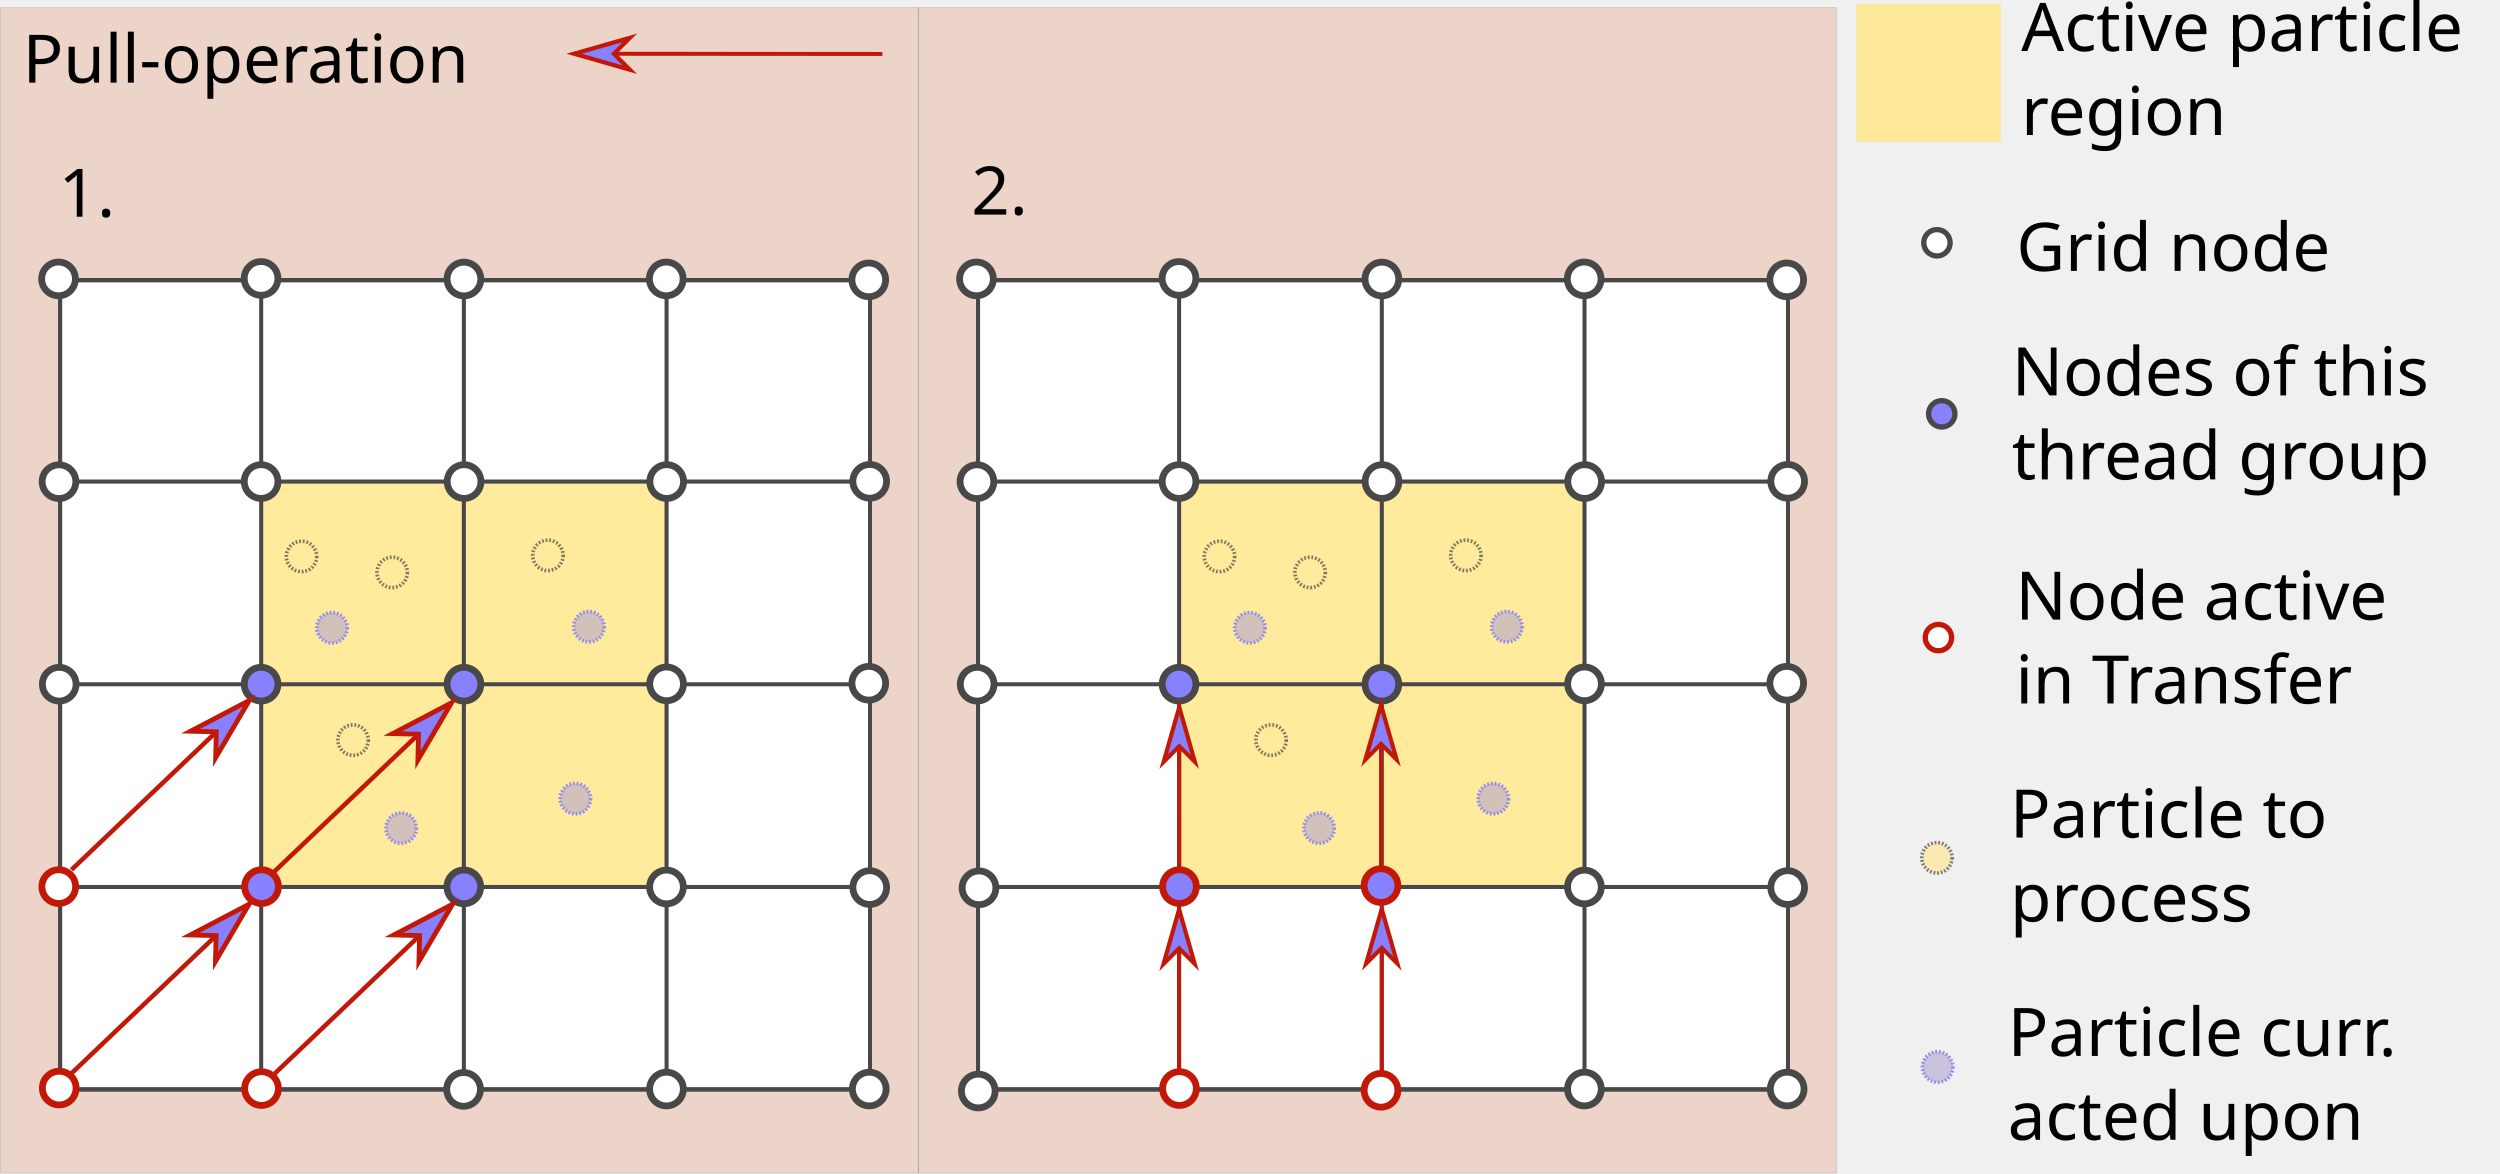
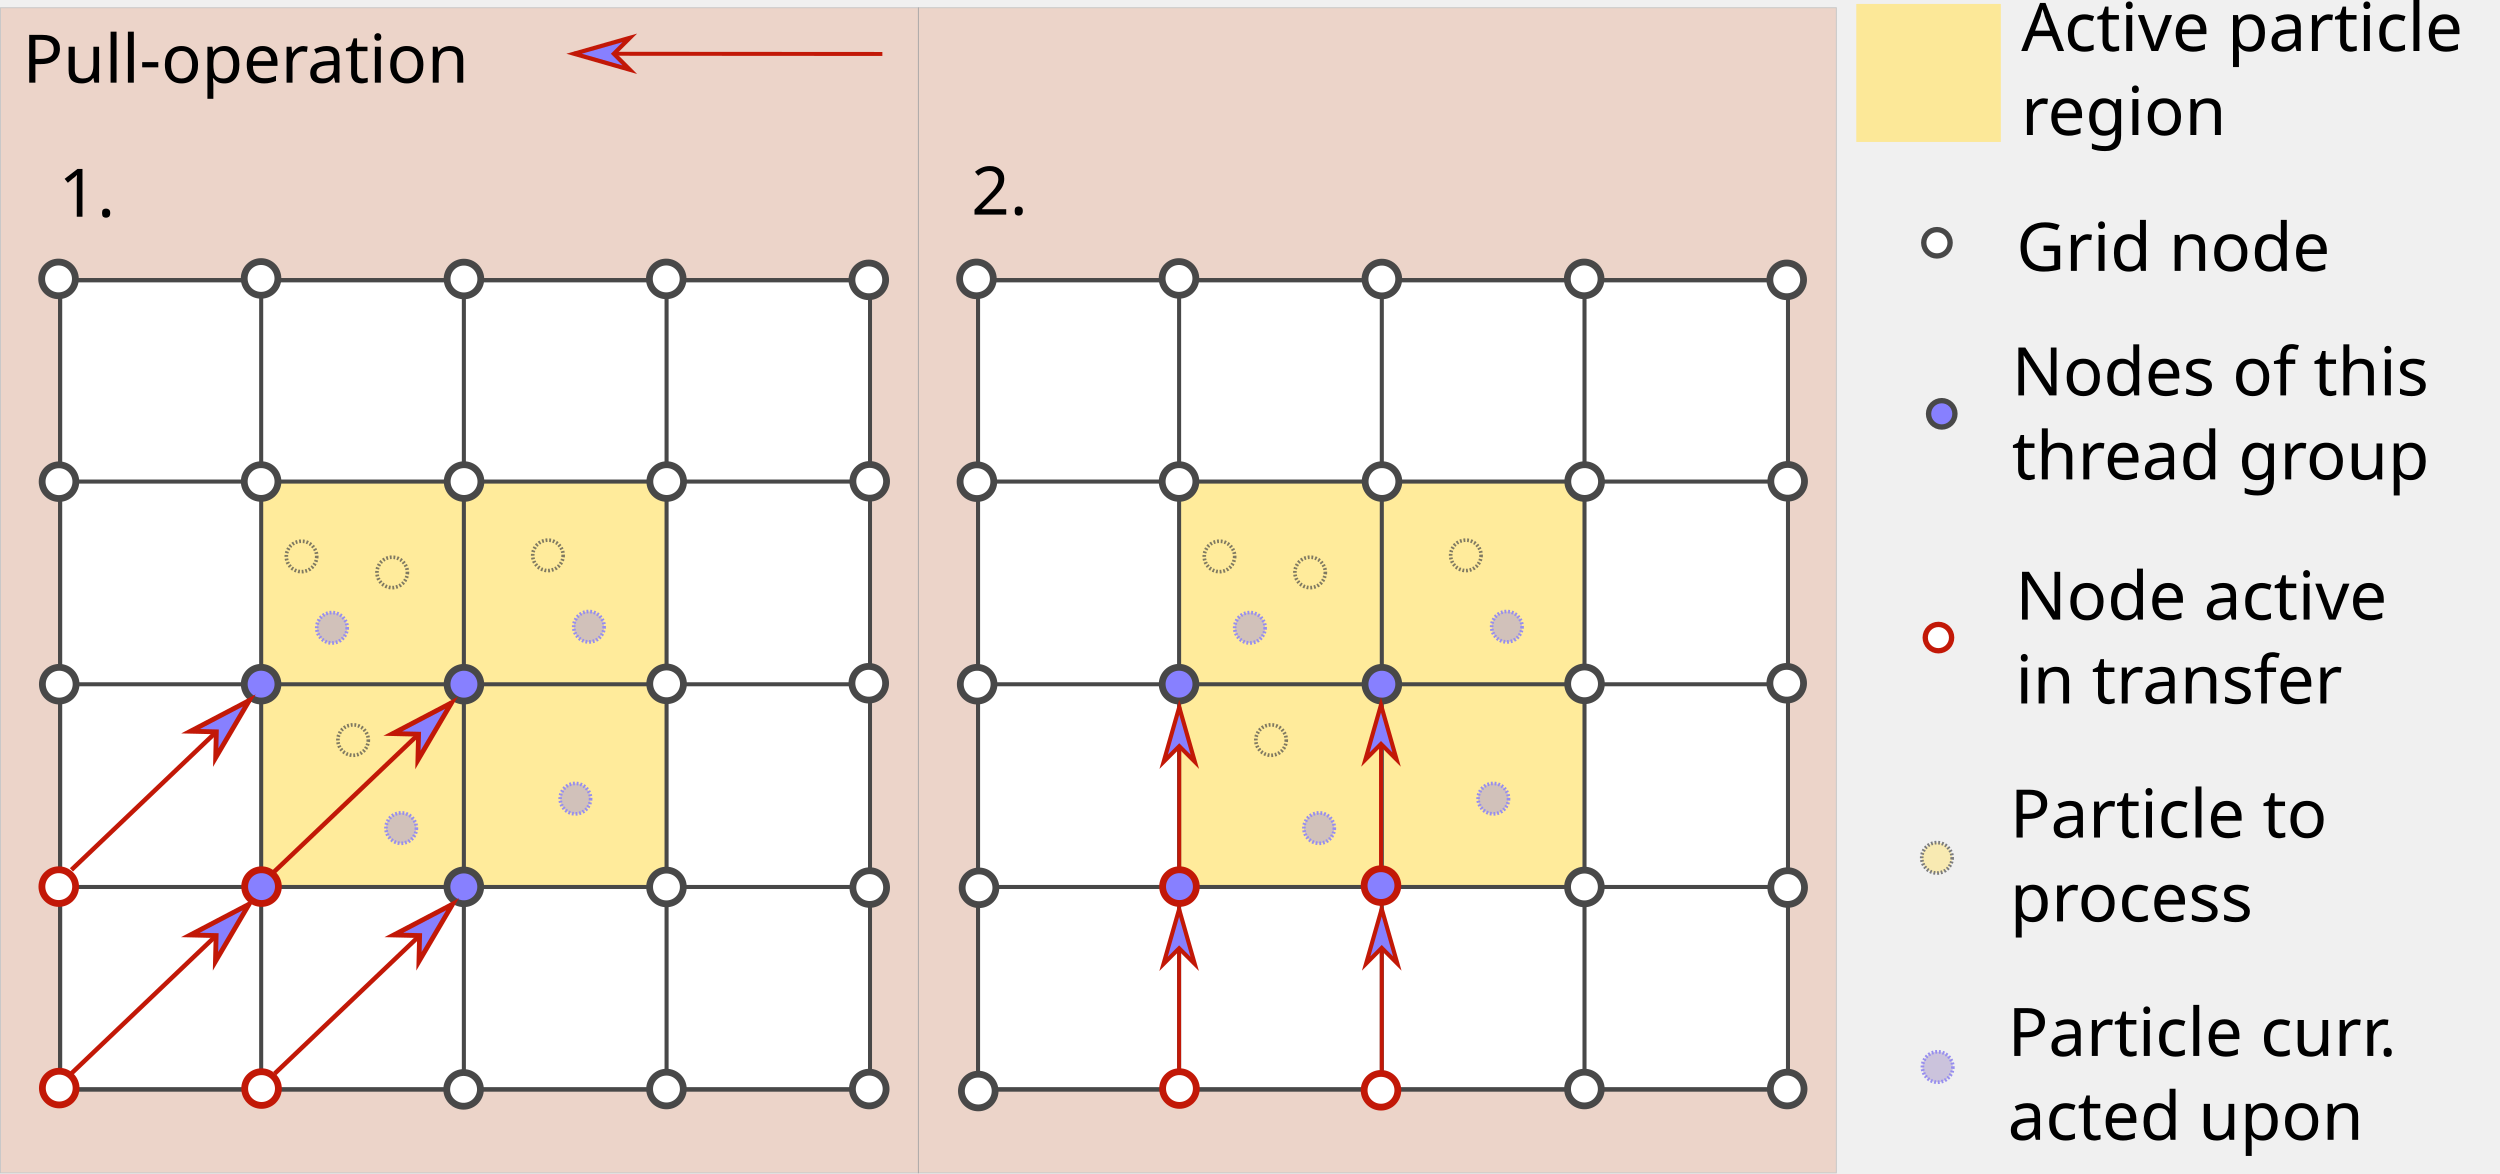
<svg xmlns="http://www.w3.org/2000/svg" xmlns:ns1="http://www.openswatchbook.org/uri/2009/osb" width="157.656mm" height="73.994mm" viewBox="0 0 157.656 73.994" version="1.1" id="svg8">
  <defs id="defs2">
    <linearGradient id="linearGradient74972" ns1:paint="solid">
      <stop style="stop-color:#474747;stop-opacity:1;" offset="0" id="stop74970" />
    </linearGradient>
    <linearGradient id="linearGradient9356" ns1:paint="solid">
      <stop style="stop-color:#000000;stop-opacity:1;" offset="0" id="stop9354" />
    </linearGradient>
    <linearGradient id="linearGradient9348" ns1:paint="solid">
      <stop style="stop-color:#000000;stop-opacity:1;" offset="0" id="stop9346" />
    </linearGradient>
    <linearGradient id="linearGradient7908" ns1:paint="solid">
      <stop style="stop-color:#000000;stop-opacity:1;" offset="0" id="stop7906" />
    </linearGradient>
    <linearGradient id="linearGradient4532" ns1:paint="solid">
      <stop style="stop-color:#000000;stop-opacity:1;" offset="0" id="stop4530" />
    </linearGradient>
    <marker orient="auto" refY="0" refX="0" id="marker1895-8" style="overflow:visible">
      <path id="path1635-8" d="M 0,0 5,-5 -12.5,0 5,5 Z" style="fill:#8780ff;fill-opacity:1;fill-rule:evenodd;stroke:#c21807;stroke-width:1pt;stroke-opacity:1" transform="matrix(-0.8,0,0,-0.8,-10,0)" />
    </marker>
    <marker orient="auto" refY="0" refX="0" id="marker1895-0-5-6-3-1" style="overflow:visible">
      <path id="path1635-4-6-7-60-2" d="M 0,0 5,-5 -12.5,0 5,5 Z" style="fill:#8780ff;fill-opacity:1;fill-rule:evenodd;stroke:#c21807;stroke-width:1pt;stroke-opacity:1" transform="matrix(-0.8,0,0,-0.8,-10,0)" />
    </marker>
    <marker orient="auto" refY="0" refX="0" id="marker1895-8-5" style="overflow:visible">
      <path id="path1635-8-7" d="M 0,0 5,-5 -12.5,0 5,5 Z" style="fill:#8780ff;fill-opacity:1;fill-rule:evenodd;stroke:#c21807;stroke-width:1pt;stroke-opacity:1" transform="matrix(-0.8,0,0,-0.8,-10,0)" />
    </marker>
    <marker orient="auto" refY="0" refX="0" id="marker1895-8-72" style="overflow:visible">
      <path id="path1635-8-1" d="M 0,0 5,-5 -12.5,0 5,5 Z" style="fill:#8780ff;fill-opacity:1;fill-rule:evenodd;stroke:#c21807;stroke-width:1pt;stroke-opacity:1" transform="matrix(-0.8,0,0,-0.8,-10,0)" />
    </marker>
    <marker orient="auto" refY="0" refX="0" id="marker1895-8-47" style="overflow:visible">
      <path id="path1635-8-3" d="M 0,0 5,-5 -12.5,0 5,5 Z" style="fill:#8780ff;fill-opacity:1;fill-rule:evenodd;stroke:#c21807;stroke-width:1pt;stroke-opacity:1" transform="matrix(-0.8,0,0,-0.8,-10,0)" />
    </marker>
    <marker orient="auto" refY="0" refX="0" id="marker1895-8-5-2" style="overflow:visible">
      <path id="path1635-8-7-0" d="M 0,0 5,-5 -12.5,0 5,5 Z" style="fill:#8780ff;fill-opacity:1;fill-rule:evenodd;stroke:#c21807;stroke-width:1pt;stroke-opacity:1" transform="matrix(-0.8,0,0,-0.8,-10,0)" />
    </marker>
    <marker orient="auto" refY="0" refX="0" id="marker1895-8-5-2-0" style="overflow:visible">
      <path id="path1635-8-7-0-9" d="M 0,0 5,-5 -12.5,0 5,5 Z" style="fill:#8780ff;fill-opacity:1;fill-rule:evenodd;stroke:#c21807;stroke-width:1pt;stroke-opacity:1" transform="matrix(-0.8,0,0,-0.8,-10,0)" />
    </marker>
    <marker orient="auto" refY="0" refX="0" id="marker1895-8-5-2-5" style="overflow:visible">
      <path id="path1635-8-7-0-4" d="M 0,0 5,-5 -12.5,0 5,5 Z" style="fill:#8780ff;fill-opacity:1;fill-rule:evenodd;stroke:#c21807;stroke-width:1pt;stroke-opacity:1" transform="matrix(-0.8,0,0,-0.8,-10,0)" />
    </marker>
    <marker orient="auto" refY="0" refX="0" id="marker1895-8-5-2-9" style="overflow:visible">
      <path id="path1635-8-7-0-7" d="M 0,0 5,-5 -12.5,0 5,5 Z" style="fill:#8780ff;fill-opacity:1;fill-rule:evenodd;stroke:#c21807;stroke-width:1pt;stroke-opacity:1" transform="matrix(-0.8,0,0,-0.8,-10,0)" />
    </marker>
  </defs>
  <g transform="translate(-25.00202,2.238369)" style="display:inline" id="g21135">
    <rect y="-1.99" x="142.063" height="8.703" width="9.117" id="rect21133-5" style="display:inline;opacity:1;vector-effect:none;fill:#ffe580;fill-opacity:0.784;fill-rule:nonzero;stroke:#484848;stroke-width:0;stroke-linecap:butt;stroke-linejoin:miter;stroke-miterlimit:4;stroke-dasharray:none;stroke-dashoffset:0;stroke-opacity:0.04" />
    <text xml:space="preserve" style="font-style:normal;font-weight:normal;font-size:4.233px;line-height:1.25;font-family:sans-serif;letter-spacing:0px;word-spacing:0px;fill:#000000;fill-opacity:1;stroke:none;stroke-width:0.265" x="152.464" y="0.978" id="text21199">
      <tspan x="152.464" y="0.978" style="stroke-width:0.265" id="tspan21201">Active particle</tspan>
      <tspan x="152.464" y="6.27" style="stroke-width:0.265" id="tspan21205">region</tspan>
    </text>
    <rect style="display:inline;opacity:0.252;fill:#de8153;fill-opacity:1;fill-rule:nonzero;stroke:#484848;stroke-width:0.058;stroke-miterlimit:4;stroke-dasharray:none;stroke-dashoffset:0;stroke-opacity:1" id="rect77142-4" width="57.887" height="73.477" x="25.031" y="-1.75" />
  </g>
  <g id="layer9" style="display:inline" transform="translate(-25.00202,2.839795)">
    <rect style="display:inline;opacity:1;fill:none;fill-opacity:1;fill-rule:nonzero;stroke:#484848;stroke-width:0.25;stroke-miterlimit:4;stroke-dasharray:none;stroke-dashoffset:0;stroke-opacity:1" id="rect4809-0" width="51.074" height="51.025" x="28.794" y="14.832" />
    <rect style="display:inline;opacity:1;fill:#ffffff;fill-opacity:1;fill-rule:nonzero;stroke:#484848;stroke-width:0.25;stroke-miterlimit:4;stroke-dasharray:none;stroke-dashoffset:0;stroke-opacity:1" id="rect4809-9" width="51.074" height="51.025" x="28.794" y="14.832" />
  </g>
  <g id="layer5" style="display:inline" transform="translate(-25.00202,2.238369)" />
  <g id="layer8" style="display:inline" transform="translate(-25.00202,2.839795)" />
  <g id="layer7" transform="translate(-25.00202,2.238369)" style="display:inline">
    <circle style="display:inline;opacity:1;vector-effect:none;fill:#8780ff;fill-opacity:1;fill-rule:nonzero;stroke:#484848;stroke-width:0.337;stroke-linecap:butt;stroke-linejoin:miter;stroke-miterlimit:4;stroke-dasharray:none;stroke-dashoffset:0;stroke-opacity:1" id="path4982-3-0-1-7-5-1" cx="-147.453" cy="-23.859" r="0.832" transform="scale(-1)" />
    <circle style="display:inline;opacity:1;vector-effect:none;fill:#ffffff;fill-opacity:1;fill-rule:nonzero;stroke:#484848;stroke-width:0.337;stroke-linecap:butt;stroke-linejoin:miter;stroke-miterlimit:4;stroke-dasharray:none;stroke-dashoffset:0;stroke-opacity:1" id="path4982-3-0-1-2-9-5" cx="-147.15" cy="-13.072" r="0.832" transform="scale(-1)" />
    <text xml:space="preserve" style="font-style:normal;font-weight:normal;font-size:4.233px;line-height:1.25;font-family:sans-serif;letter-spacing:0px;word-spacing:0px;fill:#000000;fill-opacity:1;stroke:none;stroke-width:0.265" x="152.155" y="14.84" id="text21239">
      <tspan id="tspan21237" x="152.155" y="14.84" style="stroke-width:0.265">Grid node</tspan>
    </text>
    <text xml:space="preserve" style="font-style:normal;font-weight:normal;font-size:4.233px;line-height:1.25;font-family:sans-serif;letter-spacing:0px;word-spacing:0px;display:inline;fill:#000000;fill-opacity:1;stroke:none;stroke-width:0.265" x="151.622" y="64.349" id="text21239-1">
      <tspan x="151.622" y="64.349" style="stroke-width:0.265" id="tspan21263">Particle curr.</tspan>
      <tspan x="151.622" y="69.64" style="stroke-width:0.265" id="tspan77090">acted upon </tspan>
    </text>
    <text xml:space="preserve" style="font-style:normal;font-weight:normal;font-size:4.233px;line-height:1.25;font-family:sans-serif;letter-spacing:0px;word-spacing:0px;display:inline;fill:#000000;fill-opacity:1;stroke:none;stroke-width:0.265" x="152.11" y="36.836" id="text21239-5">
      <tspan id="tspan21237-2" x="152.11" y="36.836" style="stroke-width:0.265">Node active </tspan>
-       <tspan x="152.11" y="42.127" style="stroke-width:0.265" id="tspan47132">in Transfer</tspan>
+       <tspan x="152.11" y="42.127" style="stroke-width:0.265" id="tspan47132">in transfer</tspan>
    </text>
    <text xml:space="preserve" style="font-style:normal;font-weight:normal;font-size:4.233px;line-height:1.25;font-family:sans-serif;letter-spacing:0px;word-spacing:0px;display:inline;fill:#000000;fill-opacity:1;stroke:none;stroke-width:0.265" x="151.88" y="22.698" id="text21239-1-5">
      <tspan x="151.88" y="22.698" style="stroke-width:0.265" id="tspan21263-7">Nodes of this</tspan>
      <tspan x="151.88" y="27.989" style="stroke-width:0.265" id="tspan1951">thread group</tspan>
    </text>
    <text xml:space="preserve" style="font-style:normal;font-weight:normal;font-size:4.233px;line-height:1.25;font-family:sans-serif;letter-spacing:0px;word-spacing:0px;display:inline;fill:#000000;fill-opacity:1;stroke:none;stroke-width:0.265" x="151.762" y="50.579" id="text21239-1-4">
      <tspan x="151.762" y="50.579" style="stroke-width:0.265" id="tspan77090-2">Particle to</tspan>
      <tspan x="151.762" y="55.871" style="stroke-width:0.265" id="tspan77115">process </tspan>
    </text>
  </g>
  <g id="layer6" style="display:inline" transform="translate(-25.00202,2.839795)" />
  <g id="layer2" style="display:inline" transform="translate(-25.00202,2.238369)">
    <rect style="display:inline;opacity:1;vector-effect:none;fill:#ffe580;fill-opacity:0.784;fill-rule:nonzero;stroke:#484848;stroke-width:0;stroke-linecap:butt;stroke-linejoin:miter;stroke-miterlimit:4;stroke-dasharray:none;stroke-dashoffset:0;stroke-opacity:0.04" id="rect5545" width="25.562" height="25.617" x="41.446" y="28.124" />
  </g>
  <g id="layer1" transform="translate(-35.27541,4.914849)" style="display:inline">
    <flowRoot xml:space="preserve" id="flowRoot5171" style="font-style:normal;font-weight:normal;font-size:40px;line-height:1.25;font-family:sans-serif;letter-spacing:0px;word-spacing:0px;fill:#000000;fill-opacity:1;stroke:none" transform="scale(0.2645833)">
      <flowRegion id="flowRegion5173">
        <rect id="rect5175" width="104.652" height="58.69" x="651.245" y="191.967" />
      </flowRegion>
      <flowPara id="flowPara5177" />
    </flowRoot>
    <text xml:space="preserve" style="font-style:normal;font-weight:normal;font-size:4.233px;line-height:1.25;font-family:sans-serif;letter-spacing:0px;word-spacing:0px;fill:#000000;fill-opacity:1;stroke:none;stroke-width:0.265" x="65.604" y="61.414" id="text5432">
      <tspan id="tspan5430" x="65.604" y="65.159" style="stroke-width:0.265" />
    </text>
    <rect style="opacity:1;fill:none;fill-opacity:1;fill-rule:nonzero;stroke:#484848;stroke-width:0.25;stroke-miterlimit:4;stroke-dasharray:none;stroke-dashoffset:0;stroke-opacity:1" id="rect4809" width="51.074" height="51.025" x="39.068" y="12.757" />
    <path style="fill:none;stroke:#484848;stroke-width:0.256px;stroke-linecap:butt;stroke-linejoin:miter;stroke-opacity:1" d="M 38.794,51.02 H 89.853" id="path4813" />
    <path style="fill:none;stroke:#484848;stroke-width:0.254px;stroke-linecap:butt;stroke-linejoin:miter;stroke-opacity:1" d="M 38.794,38.237 H 89.255" id="path4813-9" />
    <path style="fill:none;stroke:#484848;stroke-width:0.257px;stroke-linecap:butt;stroke-linejoin:miter;stroke-opacity:1" d="M 38.794,25.454 H 90.331" id="path4813-9-3" />
    <path style="fill:none;stroke:#484848;stroke-width:0.256px;stroke-linecap:butt;stroke-linejoin:miter;stroke-opacity:1" d="M 51.746,63.971 V 12.673" id="path4813-9-3-6-1-6-5" />
    <path style="fill:none;stroke:#484848;stroke-width:0.256px;stroke-linecap:butt;stroke-linejoin:miter;stroke-opacity:1" d="M 64.528,63.971 V 12.673" id="path4813-9-3-6-1-6-5-9" />
    <path style="fill:none;stroke:#484848;stroke-width:0.256px;stroke-linecap:butt;stroke-linejoin:miter;stroke-opacity:1" d="M 77.311,63.971 V 12.793" id="path4813-9-3-6-1-6-5-9-6" />
  </g>
  <g id="layer4" style="display:inline" transform="translate(-25.00202,2.238369)">
    <circle style="opacity:1;vector-effect:none;fill:#ffffff;fill-opacity:1;fill-rule:nonzero;stroke:#484848;stroke-width:0.43;stroke-linecap:butt;stroke-linejoin:miter;stroke-miterlimit:4;stroke-dasharray:none;stroke-dashoffset:0;stroke-opacity:1" id="path4982-3-0-1" cx="28.693" cy="15.35" r="1.063" />
    <circle style="opacity:1;vector-effect:none;fill:#ffffff;fill-opacity:1;fill-rule:nonzero;stroke:#484848;stroke-width:0.43;stroke-linecap:butt;stroke-linejoin:miter;stroke-miterlimit:4;stroke-dasharray:none;stroke-dashoffset:0;stroke-opacity:1" id="path4982-3-0-1-1" cx="28.722" cy="28.137" r="1.063" />
    <circle style="opacity:1;vector-effect:none;fill:#ffffff;fill-opacity:1;fill-rule:nonzero;stroke:#484848;stroke-width:0.43;stroke-linecap:butt;stroke-linejoin:miter;stroke-miterlimit:4;stroke-dasharray:none;stroke-dashoffset:0;stroke-opacity:1" id="path4982-3-0-1-4" cx="28.737" cy="40.909" r="1.063" />
    <circle style="opacity:1;vector-effect:none;fill:#ffffff;fill-opacity:1;fill-rule:nonzero;stroke:#c21807;stroke-width:0.43;stroke-linecap:butt;stroke-linejoin:miter;stroke-miterlimit:4;stroke-dasharray:none;stroke-dashoffset:0;stroke-opacity:1" id="path4982-3-0-1-2" cx="28.707" cy="53.674" r="1.063" />
    <circle style="opacity:1;vector-effect:none;fill:#8780ff;fill-opacity:1;fill-rule:nonzero;stroke:#c21807;stroke-width:0.43;stroke-linecap:butt;stroke-linejoin:miter;stroke-miterlimit:4;stroke-dasharray:none;stroke-dashoffset:0;stroke-opacity:1" id="path4982-3-0-1-43" cx="41.495" cy="53.674" r="1.063" />
    <circle style="opacity:1;vector-effect:none;fill:#8780ff;fill-opacity:1;fill-rule:nonzero;stroke:#484848;stroke-width:0.43;stroke-linecap:butt;stroke-linejoin:miter;stroke-miterlimit:4;stroke-dasharray:none;stroke-dashoffset:0;stroke-opacity:1" id="path4982-3-0-1-7" cx="41.468" cy="40.907" r="1.063" />
    <circle style="opacity:1;vector-effect:none;fill:#ffffff;fill-opacity:1;fill-rule:nonzero;stroke:#484848;stroke-width:0.43;stroke-linecap:butt;stroke-linejoin:miter;stroke-miterlimit:4;stroke-dasharray:none;stroke-dashoffset:0;stroke-opacity:1" id="path4982-3-0-1-66" cx="41.468" cy="28.129" r="1.063" />
    <circle style="opacity:1;vector-effect:none;fill:#ffffff;fill-opacity:1;fill-rule:nonzero;stroke:#484848;stroke-width:0.43;stroke-linecap:butt;stroke-linejoin:miter;stroke-miterlimit:4;stroke-dasharray:none;stroke-dashoffset:0;stroke-opacity:1" id="path4982-3-0-1-9" cx="41.465" cy="15.32" r="1.063" />
    <circle style="opacity:1;vector-effect:none;fill:#ffffff;fill-opacity:1;fill-rule:nonzero;stroke:#484848;stroke-width:0.43;stroke-linecap:butt;stroke-linejoin:miter;stroke-miterlimit:4;stroke-dasharray:none;stroke-dashoffset:0;stroke-opacity:1" id="path4982-3-0-1-3" cx="54.259" cy="15.357" r="1.063" />
    <circle style="opacity:1;vector-effect:none;fill:#ffffff;fill-opacity:1;fill-rule:nonzero;stroke:#484848;stroke-width:0.43;stroke-linecap:butt;stroke-linejoin:miter;stroke-miterlimit:4;stroke-dasharray:none;stroke-dashoffset:0;stroke-opacity:1" id="path4982-3-0-1-40" cx="54.267" cy="28.13" r="1.063" />
    <circle style="opacity:1;vector-effect:none;fill:#8780ff;fill-opacity:1;fill-rule:nonzero;stroke:#484848;stroke-width:0.43;stroke-linecap:butt;stroke-linejoin:miter;stroke-miterlimit:4;stroke-dasharray:none;stroke-dashoffset:0;stroke-opacity:1" id="path4982-3-0-1-17" cx="54.259" cy="40.909" r="1.063" />
    <circle style="opacity:1;vector-effect:none;fill:#8780ff;fill-opacity:1;fill-rule:nonzero;stroke:#484848;stroke-width:0.43;stroke-linecap:butt;stroke-linejoin:miter;stroke-miterlimit:4;stroke-dasharray:none;stroke-dashoffset:0;stroke-opacity:1" id="path4982-3-0-1-8" cx="54.252" cy="53.689" r="1.063" />
    <circle style="opacity:1;vector-effect:none;fill:#ffffff;fill-opacity:1;fill-rule:nonzero;stroke:#484848;stroke-width:0.43;stroke-linecap:butt;stroke-linejoin:miter;stroke-miterlimit:4;stroke-dasharray:none;stroke-dashoffset:0;stroke-opacity:1" id="path4982-3-0-1-69" cx="67.031" cy="53.696" r="1.063" />
    <circle style="opacity:1;vector-effect:none;fill:#ffffff;fill-opacity:1;fill-rule:nonzero;stroke:#484848;stroke-width:0.43;stroke-linecap:butt;stroke-linejoin:miter;stroke-miterlimit:4;stroke-dasharray:none;stroke-dashoffset:0;stroke-opacity:1" id="path4982-3-0-1-87" cx="67.039" cy="40.887" r="1.063" />
    <circle style="opacity:1;vector-effect:none;fill:#ffffff;fill-opacity:1;fill-rule:nonzero;stroke:#484848;stroke-width:0.43;stroke-linecap:butt;stroke-linejoin:miter;stroke-miterlimit:4;stroke-dasharray:none;stroke-dashoffset:0;stroke-opacity:1" id="path4982-3-0-1-27" cx="67.046" cy="28.13" r="1.063" />
    <circle style="opacity:1;vector-effect:none;fill:#ffffff;fill-opacity:1;fill-rule:nonzero;stroke:#484848;stroke-width:0.43;stroke-linecap:butt;stroke-linejoin:miter;stroke-miterlimit:4;stroke-dasharray:none;stroke-dashoffset:0;stroke-opacity:1" id="path4982-3-0-1-83" cx="67.017" cy="15.35" r="1.063" />
    <circle style="opacity:1;vector-effect:none;fill:#ffffff;fill-opacity:1;fill-rule:nonzero;stroke:#484848;stroke-width:0.43;stroke-linecap:butt;stroke-linejoin:miter;stroke-miterlimit:4;stroke-dasharray:none;stroke-dashoffset:0;stroke-opacity:1" id="path4982-3-0-1-63" cx="79.789" cy="15.41" r="1.063" />
    <circle style="opacity:1;vector-effect:none;fill:#ffffff;fill-opacity:1;fill-rule:nonzero;stroke:#484848;stroke-width:0.43;stroke-linecap:butt;stroke-linejoin:miter;stroke-miterlimit:4;stroke-dasharray:none;stroke-dashoffset:0;stroke-opacity:1" id="path4982-3-0-1-72" cx="79.849" cy="28.115" r="1.063" />
    <circle style="opacity:1;vector-effect:none;fill:#ffffff;fill-opacity:1;fill-rule:nonzero;stroke:#484848;stroke-width:0.43;stroke-linecap:butt;stroke-linejoin:miter;stroke-miterlimit:4;stroke-dasharray:none;stroke-dashoffset:0;stroke-opacity:1" id="path4982-3-0-1-68" cx="79.789" cy="40.849" r="1.063" />
    <circle style="opacity:1;vector-effect:none;fill:#ffffff;fill-opacity:1;fill-rule:nonzero;stroke:#484848;stroke-width:0.43;stroke-linecap:butt;stroke-linejoin:miter;stroke-miterlimit:4;stroke-dasharray:none;stroke-dashoffset:0;stroke-opacity:1" id="path4982-3-0-1-65" cx="79.849" cy="53.734" r="1.063" />
    <circle style="opacity:1;vector-effect:none;fill:#ffffff;fill-opacity:1;fill-rule:nonzero;stroke:#c21807;stroke-width:0.43;stroke-linecap:butt;stroke-linejoin:miter;stroke-miterlimit:4;stroke-dasharray:none;stroke-dashoffset:0;stroke-opacity:1" id="path4982-3-0-1-6" cx="28.737" cy="66.379" r="1.063" />
    <circle style="opacity:1;vector-effect:none;fill:#ffffff;fill-opacity:1;fill-rule:nonzero;stroke:#c21807;stroke-width:0.43;stroke-linecap:butt;stroke-linejoin:miter;stroke-miterlimit:4;stroke-dasharray:none;stroke-dashoffset:0;stroke-opacity:1" id="path4982-3-0-1-5" cx="41.495" cy="66.409" r="1.063" />
    <circle style="opacity:1;vector-effect:none;fill:#ffffff;fill-opacity:1;fill-rule:nonzero;stroke:#484848;stroke-width:0.43;stroke-linecap:butt;stroke-linejoin:miter;stroke-miterlimit:4;stroke-dasharray:none;stroke-dashoffset:0;stroke-opacity:1" id="path4982-3-0-1-24" cx="54.237" cy="66.461" r="1.063" />
    <circle style="opacity:1;vector-effect:none;fill:#ffffff;fill-opacity:1;fill-rule:nonzero;stroke:#484848;stroke-width:0.43;stroke-linecap:butt;stroke-linejoin:miter;stroke-miterlimit:4;stroke-dasharray:none;stroke-dashoffset:0;stroke-opacity:1" id="path4982-3-0-1-42" cx="67.031" cy="66.439" r="1.063" />
    <circle style="opacity:1;vector-effect:none;fill:#ffffff;fill-opacity:1;fill-rule:nonzero;stroke:#484848;stroke-width:0.43;stroke-linecap:butt;stroke-linejoin:miter;stroke-miterlimit:4;stroke-dasharray:none;stroke-dashoffset:0;stroke-opacity:1" id="path4982-3-0-1-338" cx="79.819" cy="66.439" r="1.063" />
    <circle style="display:inline;opacity:1;vector-effect:none;fill:#ffffff;fill-opacity:1;fill-rule:nonzero;stroke:#c21807;stroke-width:0.337;stroke-linecap:butt;stroke-linejoin:miter;stroke-miterlimit:4;stroke-dasharray:none;stroke-dashoffset:0;stroke-opacity:1" id="path4982-3-0-1-1-4" cx="147.244" cy="37.97" r="0.832" />
    <ellipse style="opacity:0.7;fill:none;fill-opacity:1;fill-rule:nonzero;stroke:#484848;stroke-width:0.229;stroke-miterlimit:4;stroke-dasharray:0.115, 0.115;stroke-dashoffset:0;stroke-opacity:1" id="path72480" cx="44.017" cy="32.852" rx="0.96" ry="0.96" />
    <ellipse style="display:inline;opacity:1;fill:#b4a6cf;fill-opacity:0.603;fill-rule:nonzero;stroke:#968def;stroke-width:0.229;stroke-miterlimit:4;stroke-dasharray:0.115, 0.115;stroke-dashoffset:0;stroke-opacity:1" id="path72480-7" cx="45.936" cy="37.35" rx="0.96" ry="0.96" />
    <ellipse style="display:inline;opacity:1;fill:#b4a6cf;fill-opacity:0.603;fill-rule:nonzero;stroke:#968def;stroke-width:0.229;stroke-miterlimit:4;stroke-dasharray:0.115, 0.115;stroke-dashoffset:0;stroke-opacity:1" id="path72480-7-7" cx="62.141" cy="37.284" rx="0.96" ry="0.96" />
    <ellipse style="display:inline;opacity:1;fill:#b4a6cf;fill-opacity:0.603;fill-rule:nonzero;stroke:#968def;stroke-width:0.229;stroke-miterlimit:4;stroke-dasharray:0.115, 0.115;stroke-dashoffset:0;stroke-opacity:1" id="path72480-7-99" cx="50.301" cy="49.984" rx="0.96" ry="0.96" />
    <ellipse style="display:inline;opacity:0.7;fill:none;fill-opacity:1;fill-rule:nonzero;stroke:#484848;stroke-width:0.229;stroke-miterlimit:4;stroke-dasharray:0.115, 0.115;stroke-dashoffset:0;stroke-opacity:1" id="path72480-7-3" cx="47.27" cy="44.433" rx="0.96" ry="0.96" />
    <ellipse style="display:inline;opacity:0.7;fill:none;fill-opacity:1;fill-rule:nonzero;stroke:#484848;stroke-width:0.229;stroke-miterlimit:4;stroke-dasharray:0.115, 0.115;stroke-dashoffset:0;stroke-opacity:1" id="path72480-7-8" cx="49.734" cy="33.861" rx="0.96" ry="0.96" />
    <ellipse style="display:inline;opacity:0.7;fill:none;fill-opacity:1;fill-rule:nonzero;stroke:#484848;stroke-width:0.229;stroke-miterlimit:4;stroke-dasharray:0.115, 0.115;stroke-dashoffset:0;stroke-opacity:1" id="path72480-7-6" cx="59.556" cy="32.785" rx="0.96" ry="0.96" />
    <ellipse style="display:inline;opacity:1;fill:#b4a6cf;fill-opacity:0.603;fill-rule:nonzero;stroke:#968def;stroke-width:0.229;stroke-miterlimit:4;stroke-dasharray:0.115, 0.115;stroke-dashoffset:0;stroke-opacity:1" id="path72480-7-60" cx="61.287" cy="48.126" rx="0.96" ry="0.96" />
    <ellipse style="display:inline;opacity:1;fill:#b4a6cf;fill-opacity:0.603;fill-rule:nonzero;stroke:#968def;stroke-width:0.229;stroke-miterlimit:4;stroke-dasharray:0.115, 0.115;stroke-dashoffset:0;stroke-opacity:1" id="path72480-7-6-60-8" cx="147.194" cy="65.05" rx="0.96" ry="0.96" />
    <ellipse style="display:inline;opacity:0.7;fill:#ffe580;fill-opacity:0.784;fill-rule:nonzero;stroke:#484848;stroke-width:0.229;stroke-miterlimit:4;stroke-dasharray:0.115, 0.115;stroke-dashoffset:0;stroke-opacity:1" id="path72480-7-6-846-5" cx="147.15" cy="51.858" rx="0.96" ry="0.96" />
  </g>
  <g id="layer3" style="display:inline" transform="translate(-25.00202,2.839795)">
    <path style="fill:#8780ff;fill-opacity:1;stroke:#c21807;stroke-width:0.287;stroke-linecap:butt;stroke-linejoin:miter;stroke-miterlimit:4;stroke-dasharray:none;stroke-opacity:1;marker-end:url(#marker1895-8)" d="M 29.508,52.014 40.722,41.332" id="path1630-3" />
    <path style="display:inline;fill:#8780ff;fill-opacity:1;stroke:#c21807;stroke-width:0.251;stroke-linecap:butt;stroke-linejoin:miter;stroke-miterlimit:4;stroke-dasharray:none;stroke-opacity:1;marker-end:url(#marker1895-0-5-6-3-1)" d="M 80.646,0.563 61.205,0.549" id="path1630-9-9-1-2-0" />
    <text xml:space="preserve" style="font-style:normal;font-weight:normal;font-size:4.233px;line-height:1.25;font-family:sans-serif;letter-spacing:0px;word-spacing:0px;display:inline;fill:#000000;fill-opacity:1;stroke:none;stroke-width:0.265" x="26.438" y="2.372" id="text47110-6">
      <tspan x="26.438" y="2.372" style="stroke-width:0.265" id="tspan47112-8">Pull-operation</tspan>
    </text>
    <path style="display:inline;fill:#8780ff;fill-opacity:1;stroke:#c21807;stroke-width:0.287;stroke-linecap:butt;stroke-linejoin:miter;stroke-miterlimit:4;stroke-dasharray:none;stroke-opacity:1;marker-end:url(#marker1895-8-5)" d="M 29.495,64.862 40.709,54.181" id="path1630-3-5" />
    <path style="display:inline;fill:#8780ff;fill-opacity:1;stroke:#c21807;stroke-width:0.287;stroke-linecap:butt;stroke-linejoin:miter;stroke-miterlimit:4;stroke-dasharray:none;stroke-opacity:1;marker-end:url(#marker1895-8-72)" d="M 42.261,52.162 53.475,41.481" id="path1630-3-7" />
    <path style="display:inline;fill:#8780ff;fill-opacity:1;stroke:#c21807;stroke-width:0.287;stroke-linecap:butt;stroke-linejoin:miter;stroke-miterlimit:4;stroke-dasharray:none;stroke-opacity:1;marker-end:url(#marker1895-8-47)" d="M 42.327,64.862 53.541,54.181" id="path1630-3-75" />
    <rect style="display:inline;opacity:0.252;fill:#de8153;fill-opacity:1;fill-rule:nonzero;stroke:#484848;stroke-width:0.058;stroke-miterlimit:4;stroke-dasharray:none;stroke-dashoffset:0;stroke-opacity:1" id="rect77142-4-2" width="57.887" height="73.477" x="82.918" y="-2.352" />
    <rect style="display:inline;opacity:1;fill:none;fill-opacity:1;fill-rule:nonzero;stroke:#484848;stroke-width:0.25;stroke-miterlimit:4;stroke-dasharray:none;stroke-dashoffset:0;stroke-opacity:1" id="rect4809-0-9" width="51.074" height="51.025" x="86.681" y="14.832" />
    <rect style="display:inline;opacity:1;fill:#ffffff;fill-opacity:1;fill-rule:nonzero;stroke:#484848;stroke-width:0.25;stroke-miterlimit:4;stroke-dasharray:none;stroke-dashoffset:0;stroke-opacity:1" id="rect4809-9-6" width="51.074" height="51.025" x="86.681" y="14.832" />
    <rect style="display:inline;opacity:1;vector-effect:none;fill:#ffe580;fill-opacity:0.784;fill-rule:nonzero;stroke:#484848;stroke-width:0;stroke-linecap:butt;stroke-linejoin:miter;stroke-miterlimit:4;stroke-dasharray:none;stroke-dashoffset:0;stroke-opacity:0.04" id="rect5545-8" width="25.562" height="25.617" x="99.333" y="27.522" />
    <rect style="display:inline;opacity:1;fill:none;fill-opacity:1;fill-rule:nonzero;stroke:#484848;stroke-width:0.25;stroke-miterlimit:4;stroke-dasharray:none;stroke-dashoffset:0;stroke-opacity:1" id="rect4809-4" width="51.074" height="51.025" x="86.681" y="14.832" />
    <path style="display:inline;fill:none;stroke:#484848;stroke-width:0.256px;stroke-linecap:butt;stroke-linejoin:miter;stroke-opacity:1" d="M 86.408,53.095 H 137.467" id="path4813-8" />
    <path style="display:inline;fill:none;stroke:#484848;stroke-width:0.254px;stroke-linecap:butt;stroke-linejoin:miter;stroke-opacity:1" d="M 86.408,40.312 H 136.869" id="path4813-9-7" />
    <path style="display:inline;fill:none;stroke:#484848;stroke-width:0.257px;stroke-linecap:butt;stroke-linejoin:miter;stroke-opacity:1" d="M 86.408,27.529 H 137.945" id="path4813-9-3-9" />
    <path style="display:inline;fill:none;stroke:#484848;stroke-width:0.256px;stroke-linecap:butt;stroke-linejoin:miter;stroke-opacity:1" d="M 99.359,66.046 V 14.748" id="path4813-9-3-6-1-6-5-5" />
    <path style="display:inline;fill:none;stroke:#484848;stroke-width:0.256px;stroke-linecap:butt;stroke-linejoin:miter;stroke-opacity:1" d="M 112.142,66.046 V 14.748" id="path4813-9-3-6-1-6-5-9-63" />
    <path style="display:inline;fill:none;stroke:#484848;stroke-width:0.256px;stroke-linecap:butt;stroke-linejoin:miter;stroke-opacity:1" d="M 124.925,66.046 V 14.868" id="path4813-9-3-6-1-6-5-9-6-4" />
    <circle style="display:inline;opacity:1;vector-effect:none;fill:#ffffff;fill-opacity:1;fill-rule:nonzero;stroke:#484848;stroke-width:0.43;stroke-linecap:butt;stroke-linejoin:miter;stroke-miterlimit:4;stroke-dasharray:none;stroke-dashoffset:0;stroke-opacity:1" id="path4982-3-0-1-70" cx="86.58" cy="14.748" r="1.063" />
    <circle style="display:inline;opacity:1;vector-effect:none;fill:#ffffff;fill-opacity:1;fill-rule:nonzero;stroke:#484848;stroke-width:0.43;stroke-linecap:butt;stroke-linejoin:miter;stroke-miterlimit:4;stroke-dasharray:none;stroke-dashoffset:0;stroke-opacity:1" id="path4982-3-0-1-1-5" cx="86.61" cy="27.536" r="1.063" />
    <circle style="display:inline;opacity:1;vector-effect:none;fill:#ffffff;fill-opacity:1;fill-rule:nonzero;stroke:#484848;stroke-width:0.43;stroke-linecap:butt;stroke-linejoin:miter;stroke-miterlimit:4;stroke-dasharray:none;stroke-dashoffset:0;stroke-opacity:1" id="path4982-3-0-1-4-6" cx="86.624" cy="40.308" r="1.063" />
    <circle style="display:inline;opacity:1;vector-effect:none;fill:#8780ff;fill-opacity:1;fill-rule:nonzero;stroke:#c21807;stroke-width:0.43;stroke-linecap:butt;stroke-linejoin:miter;stroke-miterlimit:4;stroke-dasharray:none;stroke-dashoffset:0;stroke-opacity:1" id="path4982-3-0-1-43-9" cx="99.382" cy="53.072" r="1.063" />
    <circle style="display:inline;opacity:1;vector-effect:none;fill:#8780ff;fill-opacity:1;fill-rule:nonzero;stroke:#484848;stroke-width:0.43;stroke-linecap:butt;stroke-linejoin:miter;stroke-miterlimit:4;stroke-dasharray:none;stroke-dashoffset:0;stroke-opacity:1" id="path4982-3-0-1-7-2" cx="99.355" cy="40.305" r="1.063" />
    <circle style="display:inline;opacity:1;vector-effect:none;fill:#ffffff;fill-opacity:1;fill-rule:nonzero;stroke:#484848;stroke-width:0.43;stroke-linecap:butt;stroke-linejoin:miter;stroke-miterlimit:4;stroke-dasharray:none;stroke-dashoffset:0;stroke-opacity:1" id="path4982-3-0-1-66-8" cx="99.355" cy="27.527" r="1.063" />
    <circle style="display:inline;opacity:1;vector-effect:none;fill:#ffffff;fill-opacity:1;fill-rule:nonzero;stroke:#484848;stroke-width:0.43;stroke-linecap:butt;stroke-linejoin:miter;stroke-miterlimit:4;stroke-dasharray:none;stroke-dashoffset:0;stroke-opacity:1" id="path4982-3-0-1-9-1" cx="99.352" cy="14.719" r="1.063" />
    <circle style="display:inline;opacity:1;vector-effect:none;fill:#ffffff;fill-opacity:1;fill-rule:nonzero;stroke:#484848;stroke-width:0.43;stroke-linecap:butt;stroke-linejoin:miter;stroke-miterlimit:4;stroke-dasharray:none;stroke-dashoffset:0;stroke-opacity:1" id="path4982-3-0-1-3-8" cx="112.146" cy="14.756" r="1.063" />
    <circle style="display:inline;opacity:1;vector-effect:none;fill:#ffffff;fill-opacity:1;fill-rule:nonzero;stroke:#484848;stroke-width:0.43;stroke-linecap:butt;stroke-linejoin:miter;stroke-miterlimit:4;stroke-dasharray:none;stroke-dashoffset:0;stroke-opacity:1" id="path4982-3-0-1-40-0" cx="112.154" cy="27.528" r="1.063" />
    <circle style="display:inline;opacity:1;vector-effect:none;fill:#8780ff;fill-opacity:1;fill-rule:nonzero;stroke:#484848;stroke-width:0.43;stroke-linecap:butt;stroke-linejoin:miter;stroke-miterlimit:4;stroke-dasharray:none;stroke-dashoffset:0;stroke-opacity:1" id="path4982-3-0-1-17-4" cx="112.146" cy="40.308" r="1.063" />
    <circle style="display:inline;opacity:1;vector-effect:none;fill:#ffffff;fill-opacity:1;fill-rule:nonzero;stroke:#484848;stroke-width:0.43;stroke-linecap:butt;stroke-linejoin:miter;stroke-miterlimit:4;stroke-dasharray:none;stroke-dashoffset:0;stroke-opacity:1" id="path4982-3-0-1-69-4" cx="124.919" cy="53.095" r="1.063" />
    <circle style="display:inline;opacity:1;vector-effect:none;fill:#ffffff;fill-opacity:1;fill-rule:nonzero;stroke:#484848;stroke-width:0.43;stroke-linecap:butt;stroke-linejoin:miter;stroke-miterlimit:4;stroke-dasharray:none;stroke-dashoffset:0;stroke-opacity:1" id="path4982-3-0-1-87-5" cx="124.926" cy="40.285" r="1.063" />
    <circle style="display:inline;opacity:1;vector-effect:none;fill:#ffffff;fill-opacity:1;fill-rule:nonzero;stroke:#484848;stroke-width:0.43;stroke-linecap:butt;stroke-linejoin:miter;stroke-miterlimit:4;stroke-dasharray:none;stroke-dashoffset:0;stroke-opacity:1" id="path4982-3-0-1-27-0" cx="124.934" cy="27.528" r="1.063" />
    <circle style="display:inline;opacity:1;vector-effect:none;fill:#ffffff;fill-opacity:1;fill-rule:nonzero;stroke:#484848;stroke-width:0.43;stroke-linecap:butt;stroke-linejoin:miter;stroke-miterlimit:4;stroke-dasharray:none;stroke-dashoffset:0;stroke-opacity:1" id="path4982-3-0-1-83-1" cx="124.904" cy="14.748" r="1.063" />
    <circle style="display:inline;opacity:1;vector-effect:none;fill:#ffffff;fill-opacity:1;fill-rule:nonzero;stroke:#484848;stroke-width:0.43;stroke-linecap:butt;stroke-linejoin:miter;stroke-miterlimit:4;stroke-dasharray:none;stroke-dashoffset:0;stroke-opacity:1" id="path4982-3-0-1-63-6" cx="137.676" cy="14.808" r="1.063" />
    <circle style="display:inline;opacity:1;vector-effect:none;fill:#ffffff;fill-opacity:1;fill-rule:nonzero;stroke:#484848;stroke-width:0.43;stroke-linecap:butt;stroke-linejoin:miter;stroke-miterlimit:4;stroke-dasharray:none;stroke-dashoffset:0;stroke-opacity:1" id="path4982-3-0-1-72-5" cx="137.736" cy="27.513" r="1.063" />
    <circle style="display:inline;opacity:1;vector-effect:none;fill:#ffffff;fill-opacity:1;fill-rule:nonzero;stroke:#484848;stroke-width:0.43;stroke-linecap:butt;stroke-linejoin:miter;stroke-miterlimit:4;stroke-dasharray:none;stroke-dashoffset:0;stroke-opacity:1" id="path4982-3-0-1-68-0" cx="137.676" cy="40.248" r="1.063" />
    <circle style="display:inline;opacity:1;vector-effect:none;fill:#ffffff;fill-opacity:1;fill-rule:nonzero;stroke:#484848;stroke-width:0.43;stroke-linecap:butt;stroke-linejoin:miter;stroke-miterlimit:4;stroke-dasharray:none;stroke-dashoffset:0;stroke-opacity:1" id="path4982-3-0-1-65-3" cx="137.736" cy="53.132" r="1.063" />
    <circle style="display:inline;opacity:1;vector-effect:none;fill:#ffffff;fill-opacity:1;fill-rule:nonzero;stroke:#c21807;stroke-width:0.43;stroke-linecap:butt;stroke-linejoin:miter;stroke-miterlimit:4;stroke-dasharray:none;stroke-dashoffset:0;stroke-opacity:1" id="path4982-3-0-1-5-2" cx="99.382" cy="65.807" r="1.063" />
    <circle style="display:inline;opacity:1;vector-effect:none;fill:#ffffff;fill-opacity:1;fill-rule:nonzero;stroke:#484848;stroke-width:0.43;stroke-linecap:butt;stroke-linejoin:miter;stroke-miterlimit:4;stroke-dasharray:none;stroke-dashoffset:0;stroke-opacity:1" id="path4982-3-0-1-42-3" cx="124.919" cy="65.837" r="1.063" />
    <circle style="display:inline;opacity:1;vector-effect:none;fill:#ffffff;fill-opacity:1;fill-rule:nonzero;stroke:#484848;stroke-width:0.43;stroke-linecap:butt;stroke-linejoin:miter;stroke-miterlimit:4;stroke-dasharray:none;stroke-dashoffset:0;stroke-opacity:1" id="path4982-3-0-1-338-9" cx="137.706" cy="65.837" r="1.063" />
    <ellipse style="display:inline;opacity:0.7;fill:none;fill-opacity:1;fill-rule:nonzero;stroke:#484848;stroke-width:0.229;stroke-miterlimit:4;stroke-dasharray:0.115, 0.115;stroke-dashoffset:0;stroke-opacity:1" id="path72480-2" cx="101.904" cy="32.251" rx="0.96" ry="0.96" />
    <ellipse style="display:inline;opacity:1;fill:#b4a6cf;fill-opacity:0.603;fill-rule:nonzero;stroke:#968def;stroke-width:0.229;stroke-miterlimit:4;stroke-dasharray:0.115, 0.115;stroke-dashoffset:0;stroke-opacity:1" id="path72480-7-89" cx="103.823" cy="36.749" rx="0.96" ry="0.96" />
    <ellipse style="display:inline;opacity:1;fill:#b4a6cf;fill-opacity:0.603;fill-rule:nonzero;stroke:#968def;stroke-width:0.229;stroke-miterlimit:4;stroke-dasharray:0.115, 0.115;stroke-dashoffset:0;stroke-opacity:1" id="path72480-7-7-3" cx="120.028" cy="36.683" rx="0.96" ry="0.96" />
    <ellipse style="display:inline;opacity:1;fill:#b4a6cf;fill-opacity:0.603;fill-rule:nonzero;stroke:#968def;stroke-width:0.229;stroke-miterlimit:4;stroke-dasharray:0.115, 0.115;stroke-dashoffset:0;stroke-opacity:1" id="path72480-7-99-1" cx="108.188" cy="49.383" rx="0.96" ry="0.96" />
    <ellipse style="display:inline;opacity:0.7;fill:none;fill-opacity:1;fill-rule:nonzero;stroke:#484848;stroke-width:0.229;stroke-miterlimit:4;stroke-dasharray:0.115, 0.115;stroke-dashoffset:0;stroke-opacity:1" id="path72480-7-3-0" cx="105.157" cy="43.831" rx="0.96" ry="0.96" />
    <ellipse style="display:inline;opacity:0.7;fill:none;fill-opacity:1;fill-rule:nonzero;stroke:#484848;stroke-width:0.229;stroke-miterlimit:4;stroke-dasharray:0.115, 0.115;stroke-dashoffset:0;stroke-opacity:1" id="path72480-7-8-3" cx="107.621" cy="33.259" rx="0.96" ry="0.96" />
    <ellipse style="display:inline;opacity:0.7;fill:none;fill-opacity:1;fill-rule:nonzero;stroke:#484848;stroke-width:0.229;stroke-miterlimit:4;stroke-dasharray:0.115, 0.115;stroke-dashoffset:0;stroke-opacity:1" id="path72480-7-6-7" cx="117.443" cy="32.183" rx="0.96" ry="0.96" />
    <ellipse style="display:inline;opacity:1;fill:#b4a6cf;fill-opacity:0.603;fill-rule:nonzero;stroke:#968def;stroke-width:0.229;stroke-miterlimit:4;stroke-dasharray:0.115, 0.115;stroke-dashoffset:0;stroke-opacity:1" id="path72480-7-60-3" cx="119.174" cy="47.525" rx="0.96" ry="0.96" />
    <path style="display:inline;fill:#8780ff;fill-opacity:1;stroke:#c21807;stroke-width:0.246;stroke-linecap:butt;stroke-linejoin:miter;stroke-miterlimit:4;stroke-dasharray:none;stroke-opacity:1;marker-end:url(#marker1895-8-5-2)" d="M 99.361,64.668 99.36,54.503" id="path1630-3-5-4" />
    <text xml:space="preserve" style="font-style:normal;font-weight:normal;font-size:4.233px;line-height:1.25;font-family:sans-serif;letter-spacing:0px;word-spacing:0px;fill:#000000;fill-opacity:1;stroke:none;stroke-width:0.265" x="28.705" y="10.83" id="text2692">
      <tspan id="tspan2690" x="28.705" y="10.83" style="stroke-width:0.265">1.</tspan>
    </text>
    <text xml:space="preserve" style="font-style:normal;font-weight:normal;font-size:4.233px;line-height:1.25;font-family:sans-serif;letter-spacing:0px;word-spacing:0px;fill:#000000;fill-opacity:1;stroke:none;stroke-width:0.265" x="86.252" y="10.698" id="text2696">
      <tspan id="tspan2694" x="86.252" y="10.698" style="stroke-width:0.265">2.</tspan>
    </text>
    <circle style="display:inline;opacity:1;vector-effect:none;fill:#8780ff;fill-opacity:1;fill-rule:nonzero;stroke:#c21807;stroke-width:0.43;stroke-linecap:butt;stroke-linejoin:miter;stroke-miterlimit:4;stroke-dasharray:none;stroke-dashoffset:0;stroke-opacity:1" id="path4982-3-0-1-43-9-6" cx="112.091" cy="53.008" r="1.063" />
    <circle style="display:inline;opacity:1;vector-effect:none;fill:#ffffff;fill-opacity:1;fill-rule:nonzero;stroke:#c21807;stroke-width:0.43;stroke-linecap:butt;stroke-linejoin:miter;stroke-miterlimit:4;stroke-dasharray:none;stroke-dashoffset:0;stroke-opacity:1" id="path4982-3-0-1-6-1-0" cx="112.091" cy="65.917" r="1.063" />
    <circle style="display:inline;opacity:1;vector-effect:none;fill:#ffffff;fill-opacity:1;fill-rule:nonzero;stroke:#484848;stroke-width:0.43;stroke-linecap:butt;stroke-linejoin:miter;stroke-miterlimit:4;stroke-dasharray:none;stroke-dashoffset:0;stroke-opacity:1" id="path4982-3-0-1-69-4-3" cx="86.741" cy="53.148" r="1.063" />
    <circle style="display:inline;opacity:1;vector-effect:none;fill:#ffffff;fill-opacity:1;fill-rule:nonzero;stroke:#484848;stroke-width:0.43;stroke-linecap:butt;stroke-linejoin:miter;stroke-miterlimit:4;stroke-dasharray:none;stroke-dashoffset:0;stroke-opacity:1" id="path4982-3-0-1-69-4-6" cx="86.694" cy="65.963" r="1.063" />
    <path style="display:inline;fill:#8780ff;fill-opacity:1;stroke:#c21807;stroke-width:0.246;stroke-linecap:butt;stroke-linejoin:miter;stroke-miterlimit:4;stroke-dasharray:none;stroke-opacity:1;marker-end:url(#marker1895-8-5-2-0)" d="m 99.369,51.921 -6.3e-4,-10.164" id="path1630-3-5-4-1" />
    <path style="display:inline;fill:#8780ff;fill-opacity:1;stroke:#c21807;stroke-width:0.246;stroke-linecap:butt;stroke-linejoin:miter;stroke-miterlimit:4;stroke-dasharray:none;stroke-opacity:1;marker-end:url(#marker1895-8-5-2-5)" d="m 112.091,51.78 -6.2e-4,-10.164" id="path1630-3-5-4-5" />
    <path style="display:inline;fill:#8780ff;fill-opacity:1;stroke:#c21807;stroke-width:0.246;stroke-linecap:butt;stroke-linejoin:miter;stroke-miterlimit:4;stroke-dasharray:none;stroke-opacity:1;marker-end:url(#marker1895-8-5-2-9)" d="m 112.138,64.643 -6.2e-4,-10.164" id="path1630-3-5-4-10" />
  </g>
</svg>
